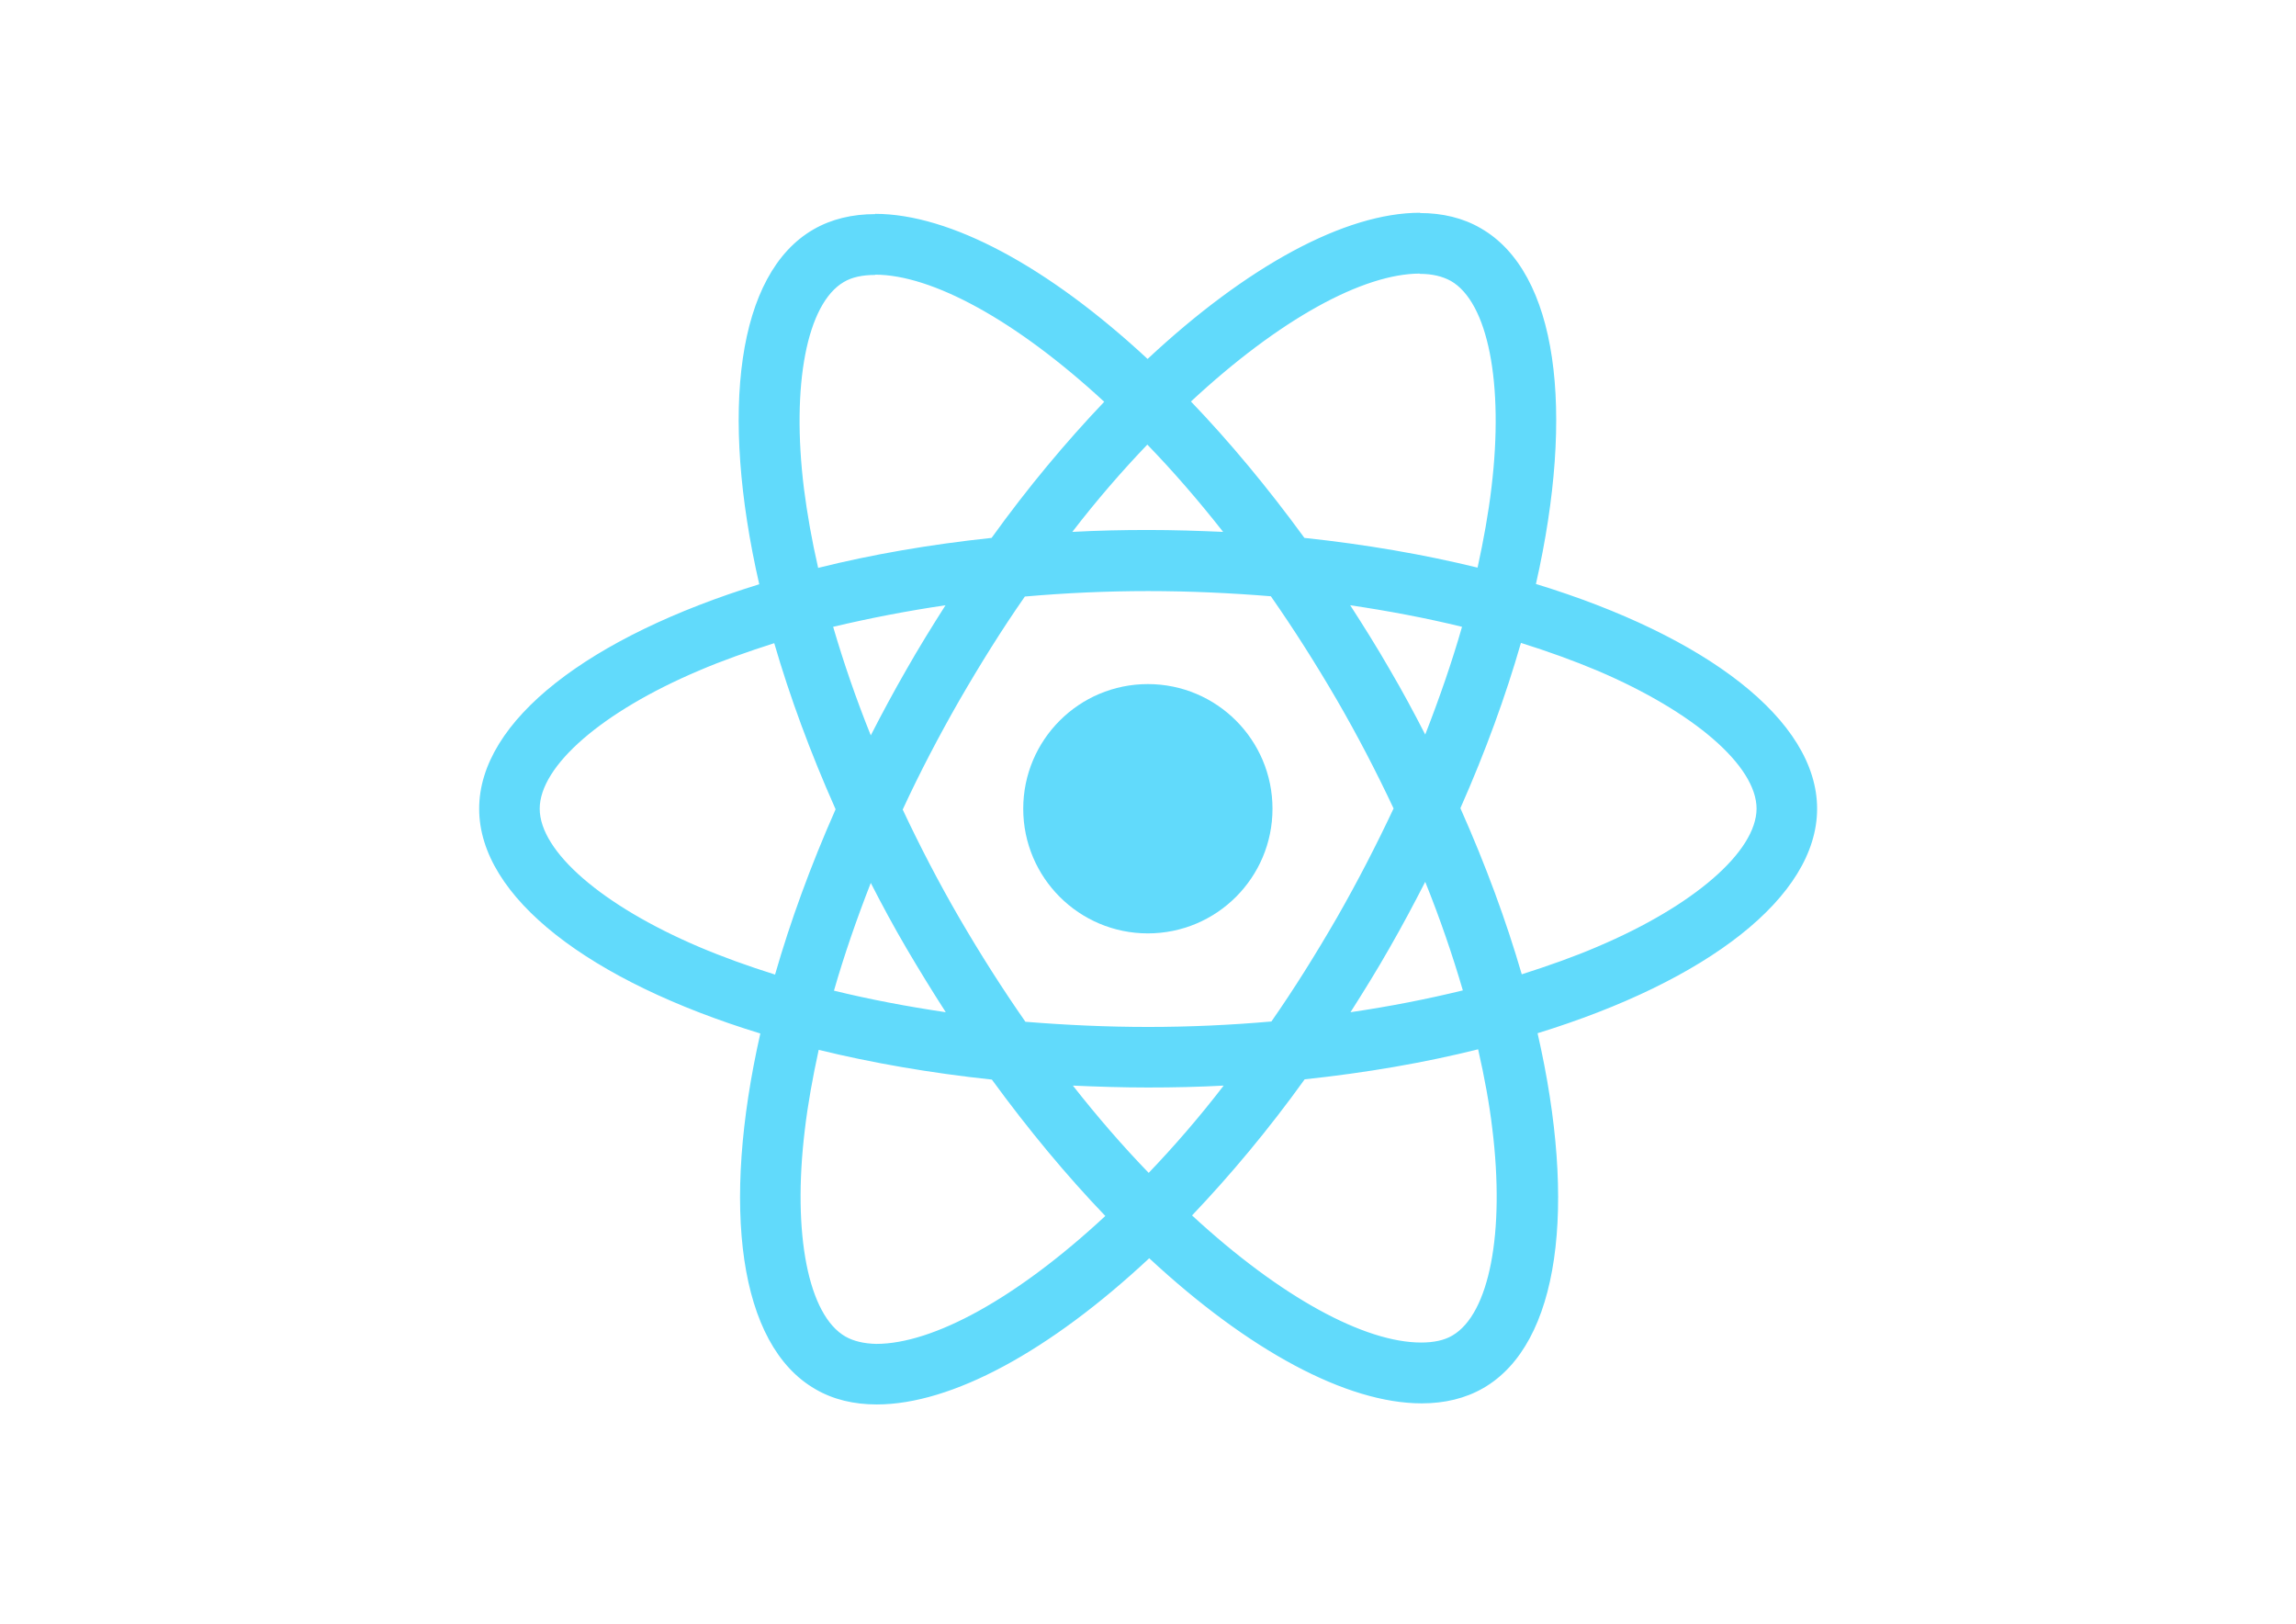
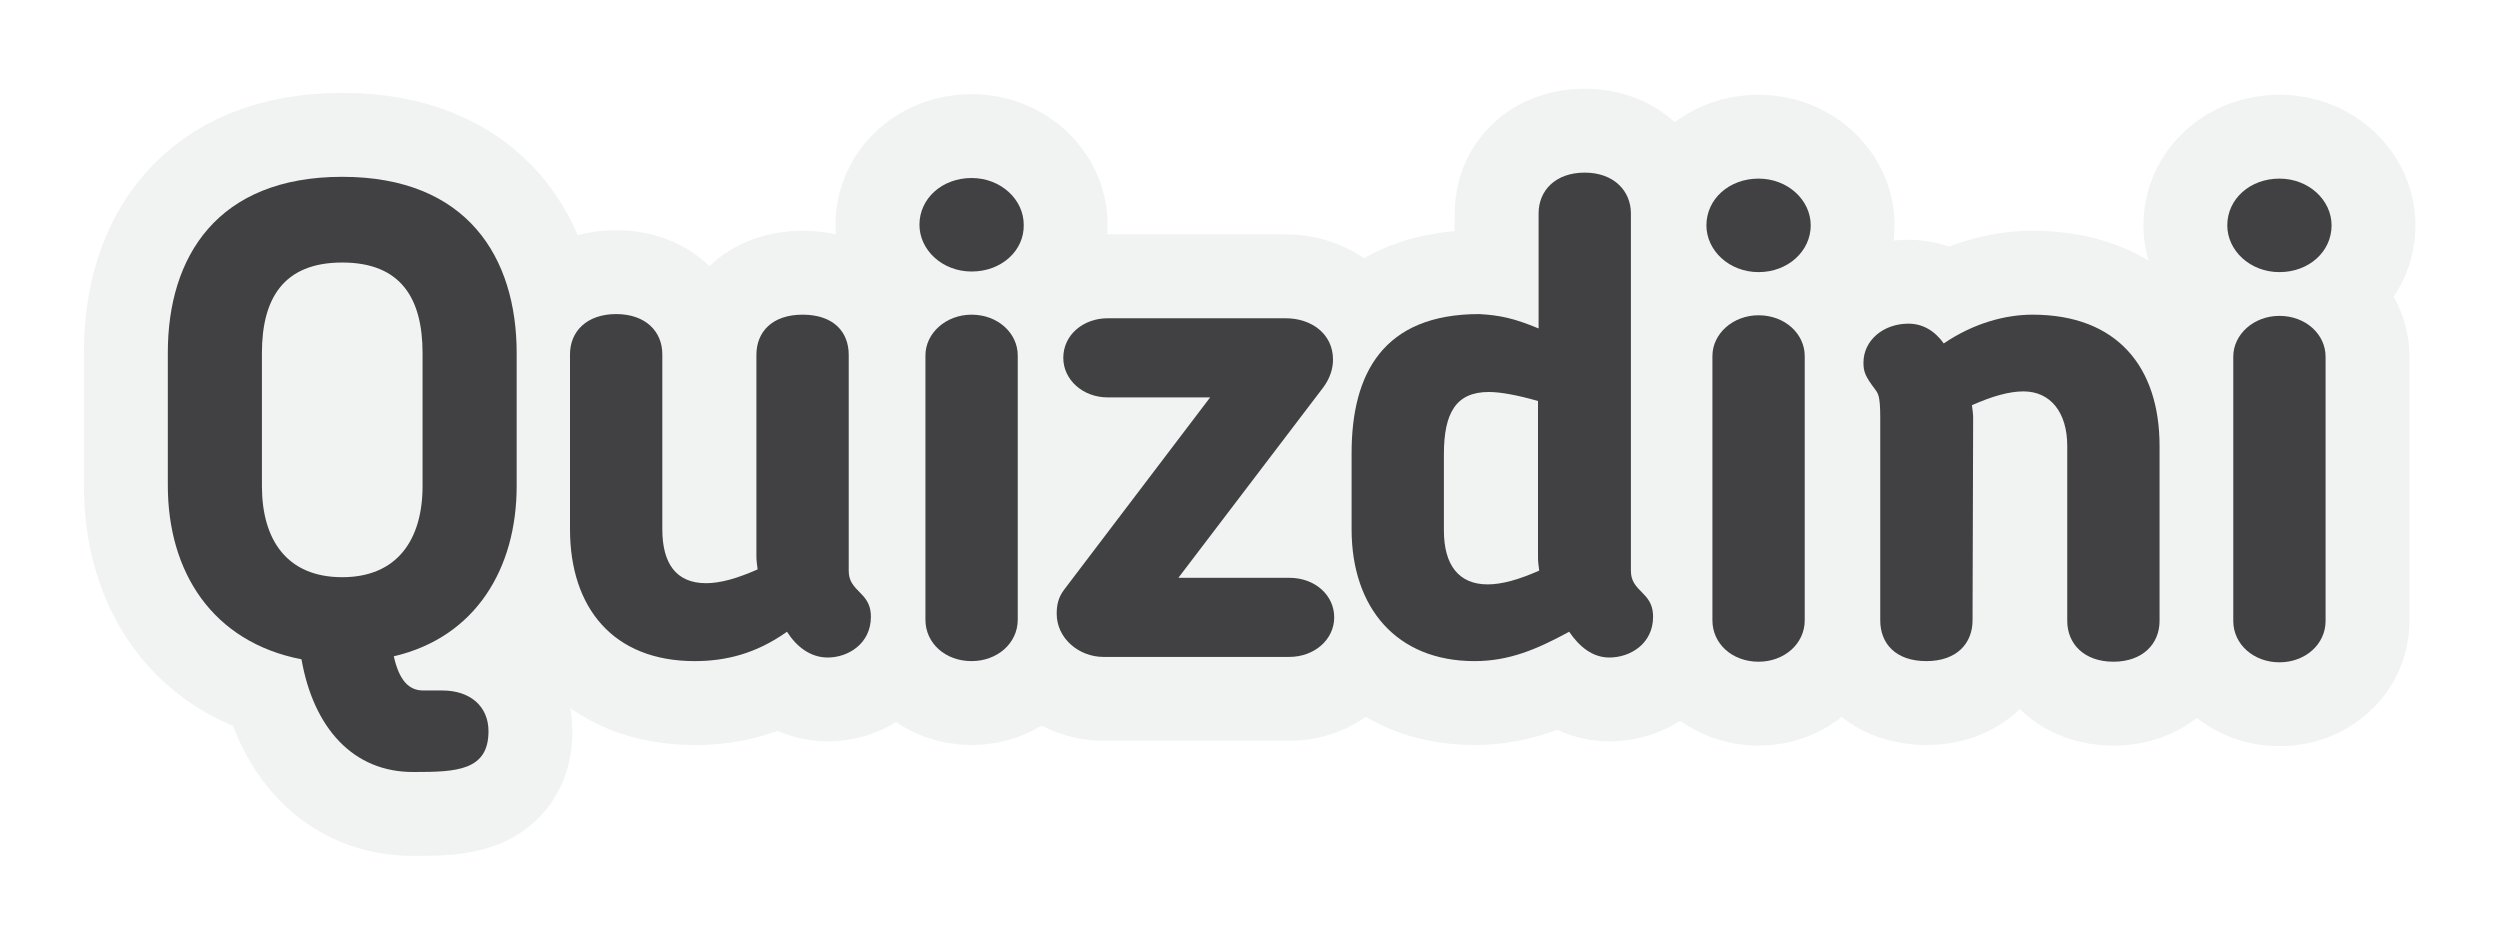
- <svg xmlns="http://www.w3.org/2000/svg" viewBox="0 0 841.9 595.3">
-   <g fill="#61DAFB">
-     <path d="M666.3 296.5c0-32.5-40.7-63.3-103.1-82.4 14.4-63.6 8-114.2-20.2-130.4-6.5-3.8-14.1-5.6-22.4-5.6v22.3c4.6 0 8.3.9 11.4 2.6 13.6 7.8 19.5 37.5 14.9 75.7-1.1 9.4-2.9 19.3-5.1 29.4-19.6-4.8-41-8.5-63.5-10.9-13.5-18.5-27.5-35.3-41.6-50 32.6-30.3 63.2-46.9 84-46.9V78c-27.5 0-63.5 19.6-99.9 53.6-36.4-33.8-72.4-53.2-99.9-53.2v22.3c20.7 0 51.4 16.5 84 46.6-14 14.7-28 31.4-41.3 49.9-22.6 2.4-44 6.1-63.6 11-2.3-10-4-19.7-5.2-29-4.7-38.2 1.1-67.9 14.6-75.8 3-1.8 6.9-2.6 11.5-2.6V78.5c-8.4 0-16 1.8-22.6 5.6-28.1 16.2-34.4 66.7-19.9 130.1-62.2 19.2-102.7 49.9-102.7 82.3 0 32.5 40.7 63.3 103.1 82.4-14.4 63.6-8 114.2 20.2 130.4 6.5 3.8 14.1 5.6 22.5 5.6 27.5 0 63.5-19.6 99.9-53.6 36.4 33.8 72.4 53.2 99.9 53.2 8.4 0 16-1.8 22.6-5.6 28.1-16.2 34.4-66.7 19.9-130.1 62-19.1 102.5-49.9 102.5-82.3zm-130.2-66.7c-3.7 12.9-8.3 26.2-13.5 39.5-4.1-8-8.4-16-13.1-24-4.6-8-9.5-15.8-14.4-23.4 14.2 2.1 27.9 4.7 41 7.9zm-45.8 106.5c-7.8 13.5-15.8 26.3-24.1 38.2-14.9 1.3-30 2-45.2 2-15.1 0-30.2-.7-45-1.9-8.3-11.9-16.4-24.6-24.2-38-7.6-13.1-14.5-26.4-20.8-39.8 6.2-13.4 13.2-26.8 20.7-39.9 7.8-13.5 15.8-26.3 24.1-38.2 14.9-1.3 30-2 45.2-2 15.1 0 30.2.7 45 1.9 8.3 11.9 16.4 24.6 24.2 38 7.6 13.1 14.5 26.4 20.8 39.8-6.3 13.4-13.2 26.8-20.7 39.9zm32.3-13c5.4 13.4 10 26.8 13.8 39.8-13.1 3.2-26.9 5.9-41.2 8 4.9-7.7 9.8-15.6 14.4-23.7 4.6-8 8.9-16.1 13-24.1zM421.2 430c-9.3-9.6-18.6-20.3-27.8-32 9 .4 18.2.7 27.5.7 9.4 0 18.7-.2 27.8-.7-9 11.7-18.3 22.4-27.5 32zm-74.4-58.9c-14.2-2.1-27.9-4.7-41-7.9 3.7-12.9 8.3-26.2 13.5-39.5 4.1 8 8.4 16 13.1 24 4.7 8 9.5 15.8 14.4 23.4zM420.7 163c9.3 9.6 18.6 20.3 27.8 32-9-.4-18.2-.7-27.5-.7-9.4 0-18.7.2-27.8.7 9-11.7 18.3-22.4 27.5-32zm-74 58.9c-4.9 7.7-9.8 15.6-14.4 23.7-4.6 8-8.9 16-13 24-5.4-13.4-10-26.8-13.8-39.8 13.1-3.1 26.9-5.8 41.2-7.9zm-90.5 125.2c-35.4-15.1-58.3-34.9-58.3-50.6 0-15.7 22.9-35.6 58.3-50.6 8.6-3.7 18-7 27.7-10.1 5.7 19.6 13.2 40 22.5 60.9-9.2 20.8-16.6 41.1-22.2 60.6-9.9-3.1-19.3-6.5-28-10.2zM310 490c-13.6-7.8-19.5-37.5-14.9-75.7 1.1-9.4 2.9-19.3 5.1-29.4 19.6 4.8 41 8.5 63.5 10.9 13.5 18.5 27.5 35.3 41.6 50-32.6 30.3-63.2 46.9-84 46.9-4.5-.1-8.3-1-11.3-2.7zm237.2-76.2c4.7 38.2-1.1 67.9-14.6 75.8-3 1.8-6.9 2.6-11.5 2.6-20.7 0-51.4-16.5-84-46.6 14-14.7 28-31.4 41.3-49.9 22.6-2.4 44-6.1 63.6-11 2.3 10.1 4.1 19.8 5.2 29.1zm38.5-66.7c-8.6 3.7-18 7-27.7 10.1-5.7-19.6-13.2-40-22.5-60.9 9.2-20.8 16.6-41.1 22.2-60.6 9.9 3.1 19.3 6.5 28.1 10.2 35.4 15.1 58.3 34.9 58.3 50.6-.1 15.7-23 35.6-58.4 50.6zM320.8 78.4z" />
-     <circle cx="420.9" cy="296.5" r="45.7" />
-     <path d="M520.5 78.1z" />
+ <svg xmlns="http://www.w3.org/2000/svg" class="scale" enable-background="new 0 0 417.1 157.1" version="1.1" viewBox="0 0 417.1 157.1" xml:space="preserve">
+   <g fill="none" stroke="#F1F2F2" stroke-miterlimit="10" stroke-width="28">
+     <path d="m50.3 110c-14.9-2.9-22.3-14.6-22.3-29v-22.2c0-15.9 8.2-29.3 29.1-29.3s29.1 13.5 29.1 29.4v22.2c0 13.7-6.8 25.2-20.5 28.4 0.9 4 2.5 5.7 4.9 5.7h3.2c4.6 0 7.7 2.6 7.7 6.8 0 6.6-5.4 6.8-12.4 6.8-10.2 0.1-16.8-7.4-18.8-18.8zm-6.6-51.1v22.2c0 9 4.2 15.2 13.4 15.2s13.4-6.3 13.4-15.2v-22.2c0-9.1-3.6-15.1-13.4-15.1s-13.4 6-13.4 15.1z" />
+     <path d="m115.9 110.3c-13.6 0-20.8-8.9-20.8-22v-29.2c0-3.8 2.8-6.7 7.7-6.7s7.7 2.9 7.7 6.7v29.2c0 5.7 2.3 9 7.3 9 2.4 0 5.2-0.8 8.6-2.3-0.1-0.8-0.2-1.5-0.2-2.1v-33.7c0-3.8 2.6-6.7 7.7-6.7 5.2 0 7.7 2.9 7.7 6.7v36c0 1.7 0.7 2.5 2.1 3.9 1.1 1.1 1.6 2.2 1.6 3.8 0 4.5-3.8 6.8-7.2 6.8-2.9 0-5.2-1.8-6.8-4.3-5.2 3.7-10.3 4.9-15.4 4.9z" />
+     <path d="m162.1 45.3c-4.9 0-8.7-3.6-8.7-7.8 0-4.4 3.8-7.8 8.7-7.8s8.7 3.6 8.7 7.8c0.1 4.3-3.7 7.8-8.7 7.8zm7.7 58.1c0 3.9-3.4 6.9-7.7 6.9-4.4 0-7.7-3-7.7-6.9v-44.1c0-3.7 3.4-6.8 7.7-6.8 4.4 0 7.7 3.1 7.7 6.8v44.1z" />
+     <path d="m220.8 64.6l-24.2 31.8h18.5c4.3 0 7.5 2.9 7.5 6.6s-3.3 6.6-7.5 6.6h-31c-4.1 0-7.8-3.1-7.8-7.2 0-1.3 0.2-2.7 1.3-4.1l24.3-32h-17.1c-4.1 0-7.4-2.9-7.4-6.6 0-3.8 3.3-6.6 7.4-6.6h29.7c4.3 0 7.9 2.6 7.9 6.9 0 1.5-0.5 3.1-1.6 4.6z" />
+     <path d="m256.7 54.8v-19.2c0-3.8 2.8-6.8 7.7-6.8s7.7 3.1 7.7 6.8v59.6c0 1.7 0.7 2.5 2.1 3.9 1.1 1.1 1.6 2.2 1.6 3.8 0 4.5-3.8 6.8-7.3 6.8-2.8 0-5-1.8-6.7-4.3-5.5 3-10.1 4.9-15.8 4.9-13 0-20.5-8.9-20.5-22v-12.7c0-13.3 5.3-23.2 21.3-23.2 3.5 0.2 5.8 0.7 9.9 2.4zm-0.1 12.1c-3.5-1-6.3-1.5-8.2-1.5-5.5 0-7.5 3.5-7.5 10.4v12.7c0 5.8 2.5 9 7.3 9 2.4 0 5.2-0.8 8.6-2.3-0.1-0.8-0.2-1.5-0.2-2.1v-26.2z" />
+     <path d="m293.4 45.4c-4.9 0-8.7-3.6-8.7-7.8 0-4.4 3.8-7.8 8.7-7.8s8.7 3.6 8.7 7.8c0 4.3-3.8 7.8-8.7 7.8zm7.7 58.1c0 3.9-3.4 6.9-7.7 6.9-4.4 0-7.7-3-7.7-6.9v-44.1c0-3.7 3.4-6.8 7.7-6.8 4.4 0 7.7 3.1 7.7 6.8v44.1z" />
+     <path d="m329.1 103.5c0 3.8-2.6 6.8-7.7 6.8-5.2 0-7.7-3-7.7-6.8v-33.9c0-3.7-0.4-4-0.9-4.7-1.6-2.1-1.9-2.9-1.9-4.4 0-3.7 3.3-6.5 7.5-6.5 2.4 0 4.4 1.2 5.9 3.3 5-3.4 10.3-4.8 14.8-4.8 14.1 0 21.2 8.7 21.2 21.9v29.2c0 3.8-2.8 6.8-7.7 6.8s-7.7-3-7.7-6.8v-29.2c0-5.6-2.8-9.1-7.3-9.1-2.4 0-5.2 0.8-8.6 2.3 0.1 0.8 0.2 1.5 0.2 2.1l-0.1 33.8z" />
+     <path d="m380.3 45.4c-4.9 0-8.7-3.6-8.7-7.8 0-4.4 3.8-7.8 8.7-7.8s8.7 3.6 8.7 7.8c0 4.4-3.8 7.8-8.7 7.8zm7.7 58.2c0 3.9-3.4 6.9-7.7 6.9s-7.7-3-7.7-6.9v-44.1c0-3.7 3.4-6.8 7.7-6.8 4.4 0 7.7 3.1 7.7 6.8v44.1z" />
+   </g>
+   <g fill="#414042">
+     <path d="m50.3 110c-14.9-2.9-22.3-14.6-22.3-29v-22.2c0-15.9 8.2-29.3 29.1-29.3s29.1 13.5 29.1 29.4v22.2c0 13.7-6.8 25.2-20.5 28.4 0.9 4 2.5 5.7 4.9 5.7h3.2c4.6 0 7.7 2.6 7.7 6.8 0 6.6-5.4 6.8-12.4 6.8-10.2 0.1-16.8-7.4-18.8-18.8zm-6.6-51.1v22.2c0 9 4.2 15.2 13.4 15.2s13.4-6.3 13.4-15.2v-22.2c0-9.1-3.6-15.1-13.4-15.1s-13.4 6-13.4 15.1z" />
+     <path d="m115.9 110.3c-13.6 0-20.8-8.9-20.8-22v-29.2c0-3.8 2.8-6.7 7.7-6.7s7.7 2.9 7.7 6.7v29.2c0 5.7 2.3 9 7.3 9 2.4 0 5.2-0.8 8.6-2.3-0.1-0.8-0.2-1.5-0.2-2.1v-33.7c0-3.8 2.6-6.7 7.7-6.7 5.2 0 7.7 2.9 7.7 6.7v36c0 1.7 0.7 2.5 2.1 3.9 1.1 1.1 1.6 2.2 1.6 3.8 0 4.5-3.8 6.8-7.2 6.8-2.9 0-5.2-1.8-6.8-4.3-5.2 3.7-10.3 4.9-15.4 4.9z" />
+     <path d="m162.1 45.3c-4.9 0-8.7-3.6-8.7-7.8 0-4.4 3.8-7.8 8.7-7.8s8.7 3.6 8.7 7.8c0.1 4.3-3.7 7.8-8.7 7.8zm7.7 58.1c0 3.9-3.4 6.9-7.7 6.9-4.4 0-7.7-3-7.7-6.9v-44.1c0-3.7 3.4-6.8 7.7-6.8 4.4 0 7.7 3.1 7.7 6.8v44.1z" />
+     <path d="m220.8 64.6l-24.2 31.8h18.5c4.3 0 7.5 2.9 7.5 6.6s-3.3 6.6-7.5 6.6h-31c-4.1 0-7.8-3.1-7.8-7.2 0-1.3 0.2-2.7 1.3-4.1l24.3-32h-17.1c-4.1 0-7.4-2.9-7.4-6.6 0-3.8 3.3-6.6 7.4-6.6h29.7c4.3 0 7.9 2.6 7.9 6.9 0 1.5-0.5 3.1-1.6 4.6z" />
+     <path d="m256.7 54.8v-19.2c0-3.8 2.8-6.8 7.7-6.8s7.7 3.1 7.7 6.8v59.6c0 1.7 0.7 2.5 2.1 3.9 1.1 1.1 1.6 2.2 1.6 3.8 0 4.5-3.8 6.8-7.3 6.8-2.8 0-5-1.8-6.7-4.3-5.5 3-10.1 4.9-15.8 4.9-13 0-20.5-8.9-20.5-22v-12.7c0-13.3 5.3-23.2 21.3-23.2 3.5 0.2 5.8 0.7 9.9 2.4zm-0.1 12.1c-3.5-1-6.3-1.5-8.2-1.5-5.5 0-7.5 3.5-7.5 10.4v12.7c0 5.8 2.5 9 7.3 9 2.4 0 5.2-0.8 8.6-2.3-0.1-0.8-0.2-1.5-0.2-2.1v-26.2z" />
+     <path d="m293.4 45.4c-4.9 0-8.7-3.6-8.7-7.8 0-4.4 3.8-7.8 8.7-7.8s8.7 3.6 8.7 7.8c0 4.3-3.8 7.8-8.7 7.8zm7.7 58.1c0 3.9-3.4 6.9-7.7 6.9-4.4 0-7.7-3-7.7-6.9v-44.1c0-3.7 3.4-6.8 7.7-6.8 4.4 0 7.7 3.1 7.7 6.8v44.1z" />
+     <path d="m329.1 103.5c0 3.8-2.6 6.8-7.7 6.8-5.2 0-7.7-3-7.7-6.8v-33.9c0-3.7-0.4-4-0.9-4.7-1.6-2.1-1.9-2.9-1.9-4.4 0-3.7 3.3-6.5 7.5-6.5 2.4 0 4.4 1.2 5.9 3.3 5-3.4 10.3-4.8 14.8-4.8 14.1 0 21.2 8.7 21.2 21.9v29.2c0 3.8-2.8 6.8-7.7 6.8s-7.7-3-7.7-6.8v-29.2c0-5.6-2.8-9.1-7.3-9.1-2.4 0-5.2 0.8-8.6 2.3 0.1 0.8 0.2 1.5 0.2 2.1l-0.1 33.8z" />
+     <path d="m380.3 45.4c-4.9 0-8.7-3.6-8.7-7.8 0-4.4 3.8-7.8 8.7-7.8s8.7 3.6 8.7 7.8c0 4.4-3.8 7.8-8.7 7.8zm7.7 58.2c0 3.9-3.4 6.9-7.7 6.9s-7.7-3-7.7-6.9v-44.1c0-3.7 3.4-6.8 7.7-6.8 4.4 0 7.7 3.1 7.7 6.8v44.1z" />
  </g>
</svg>
